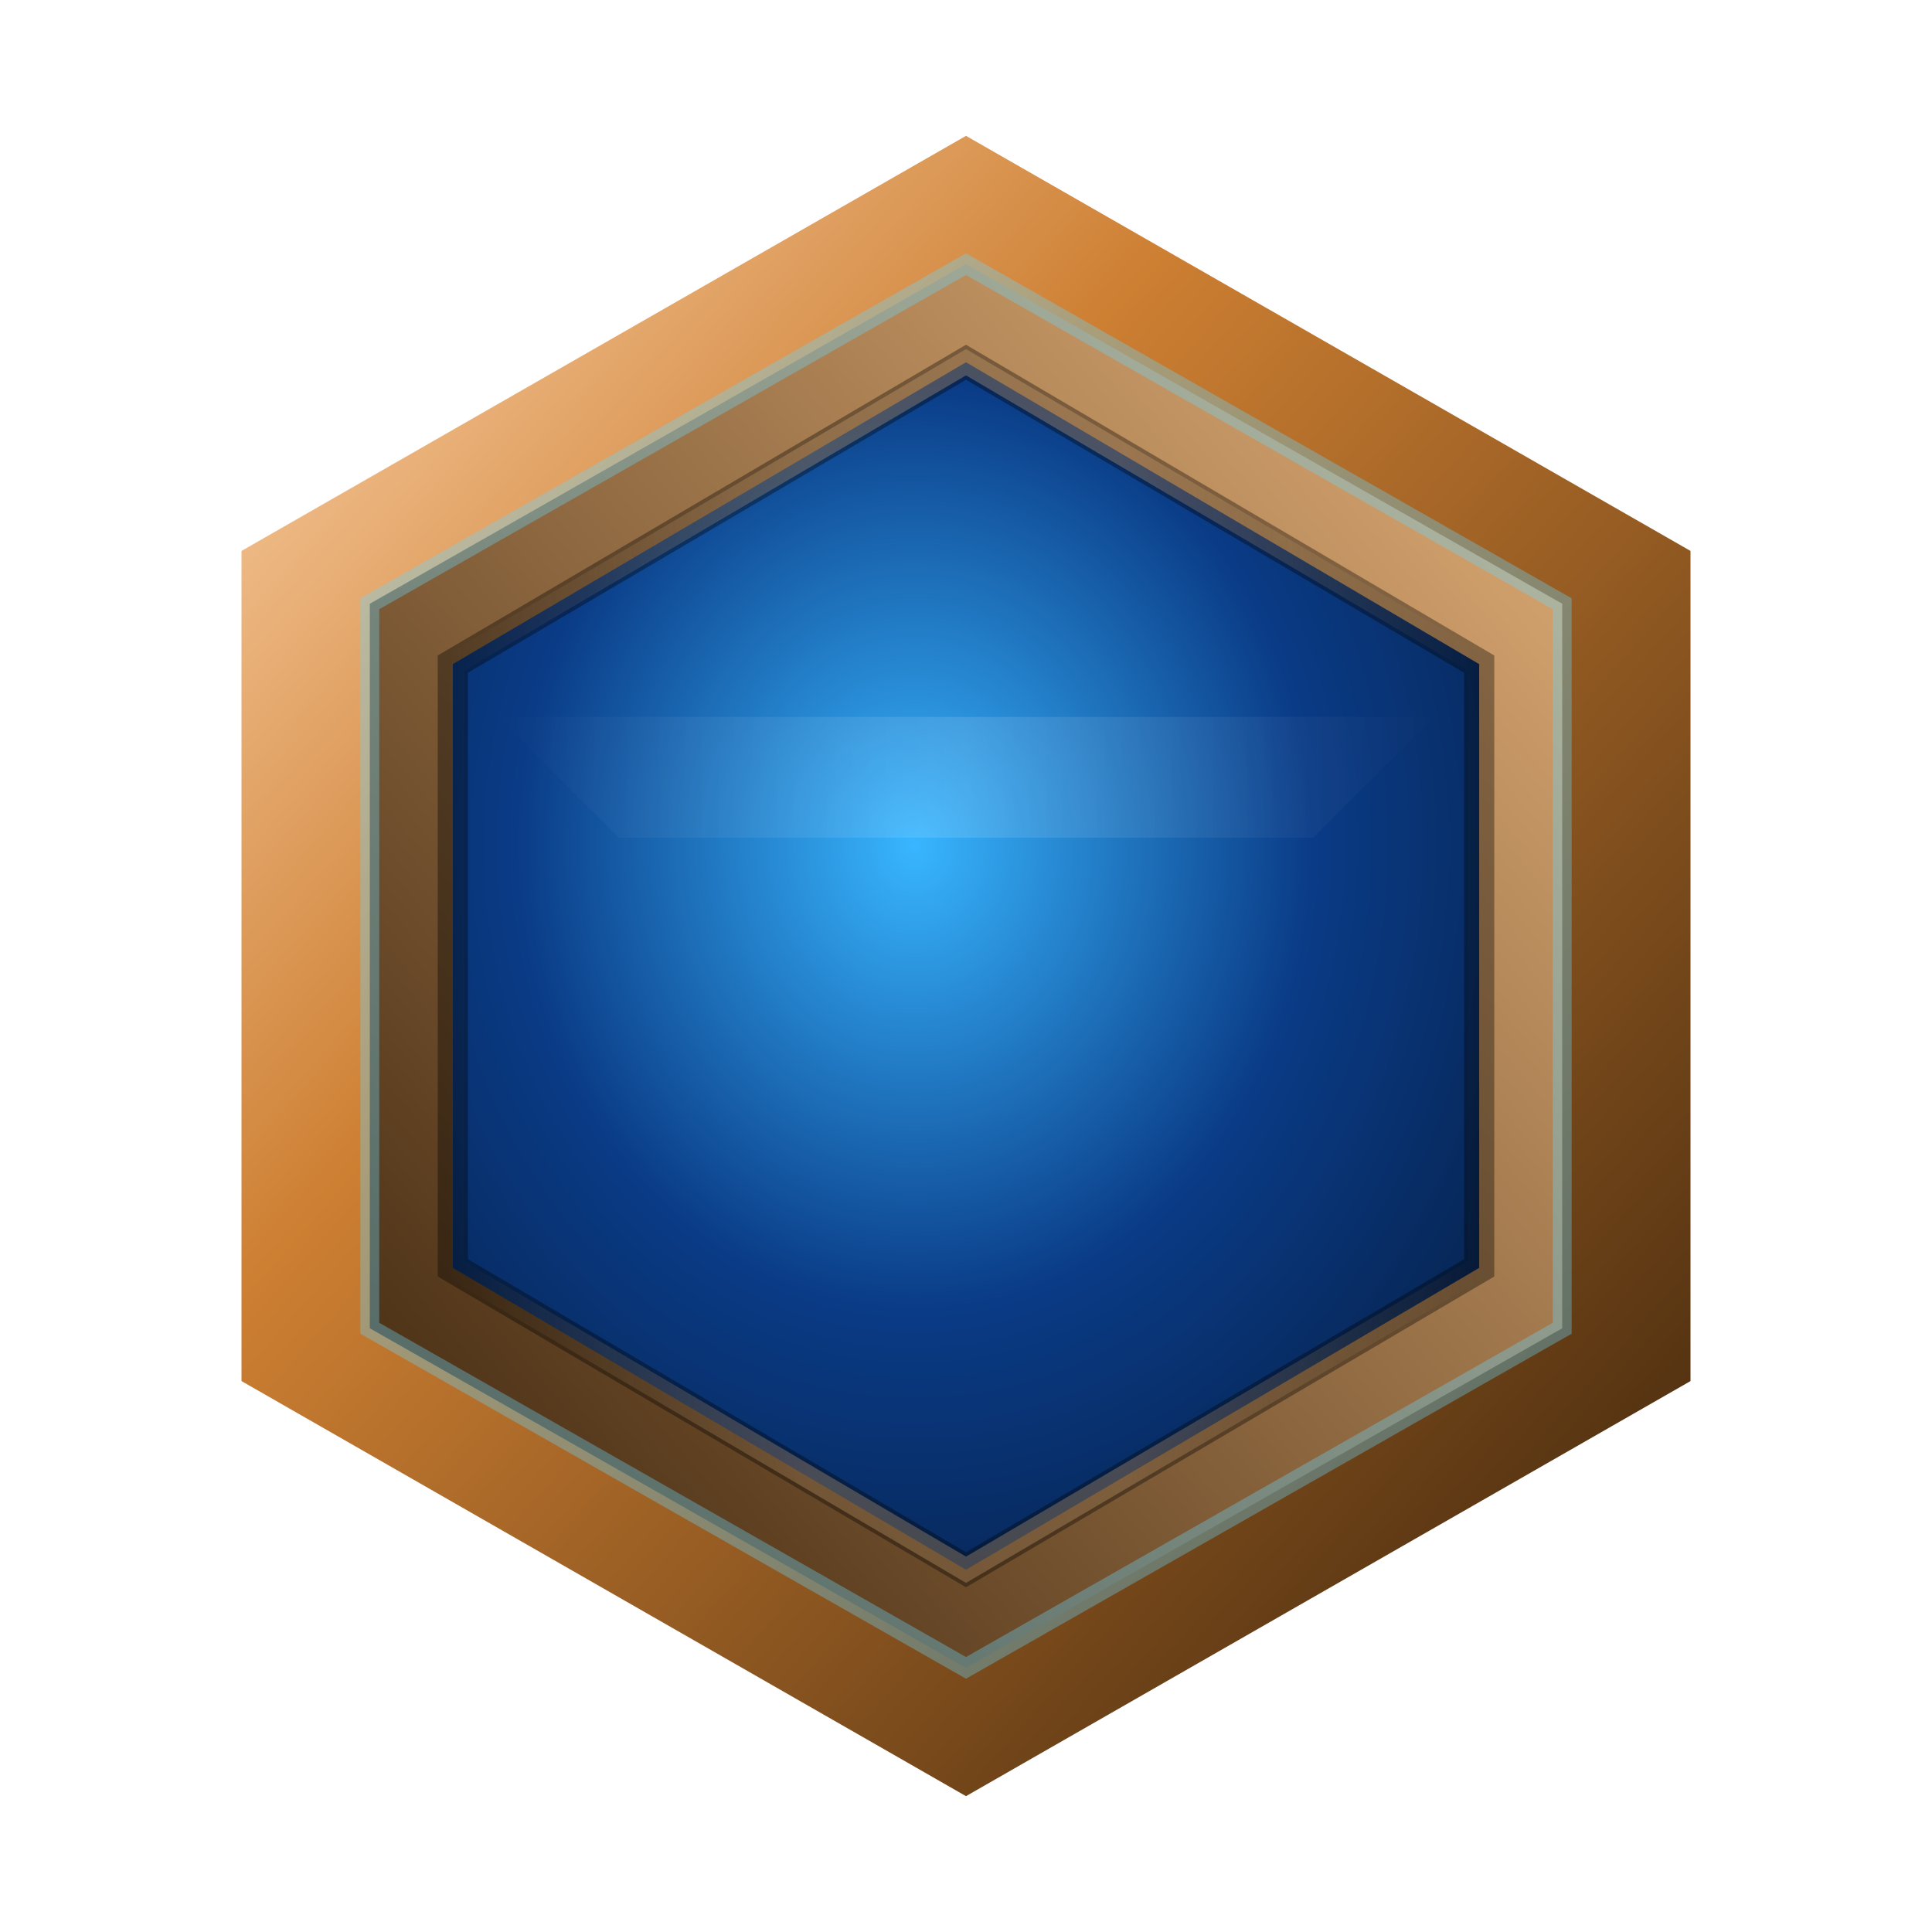
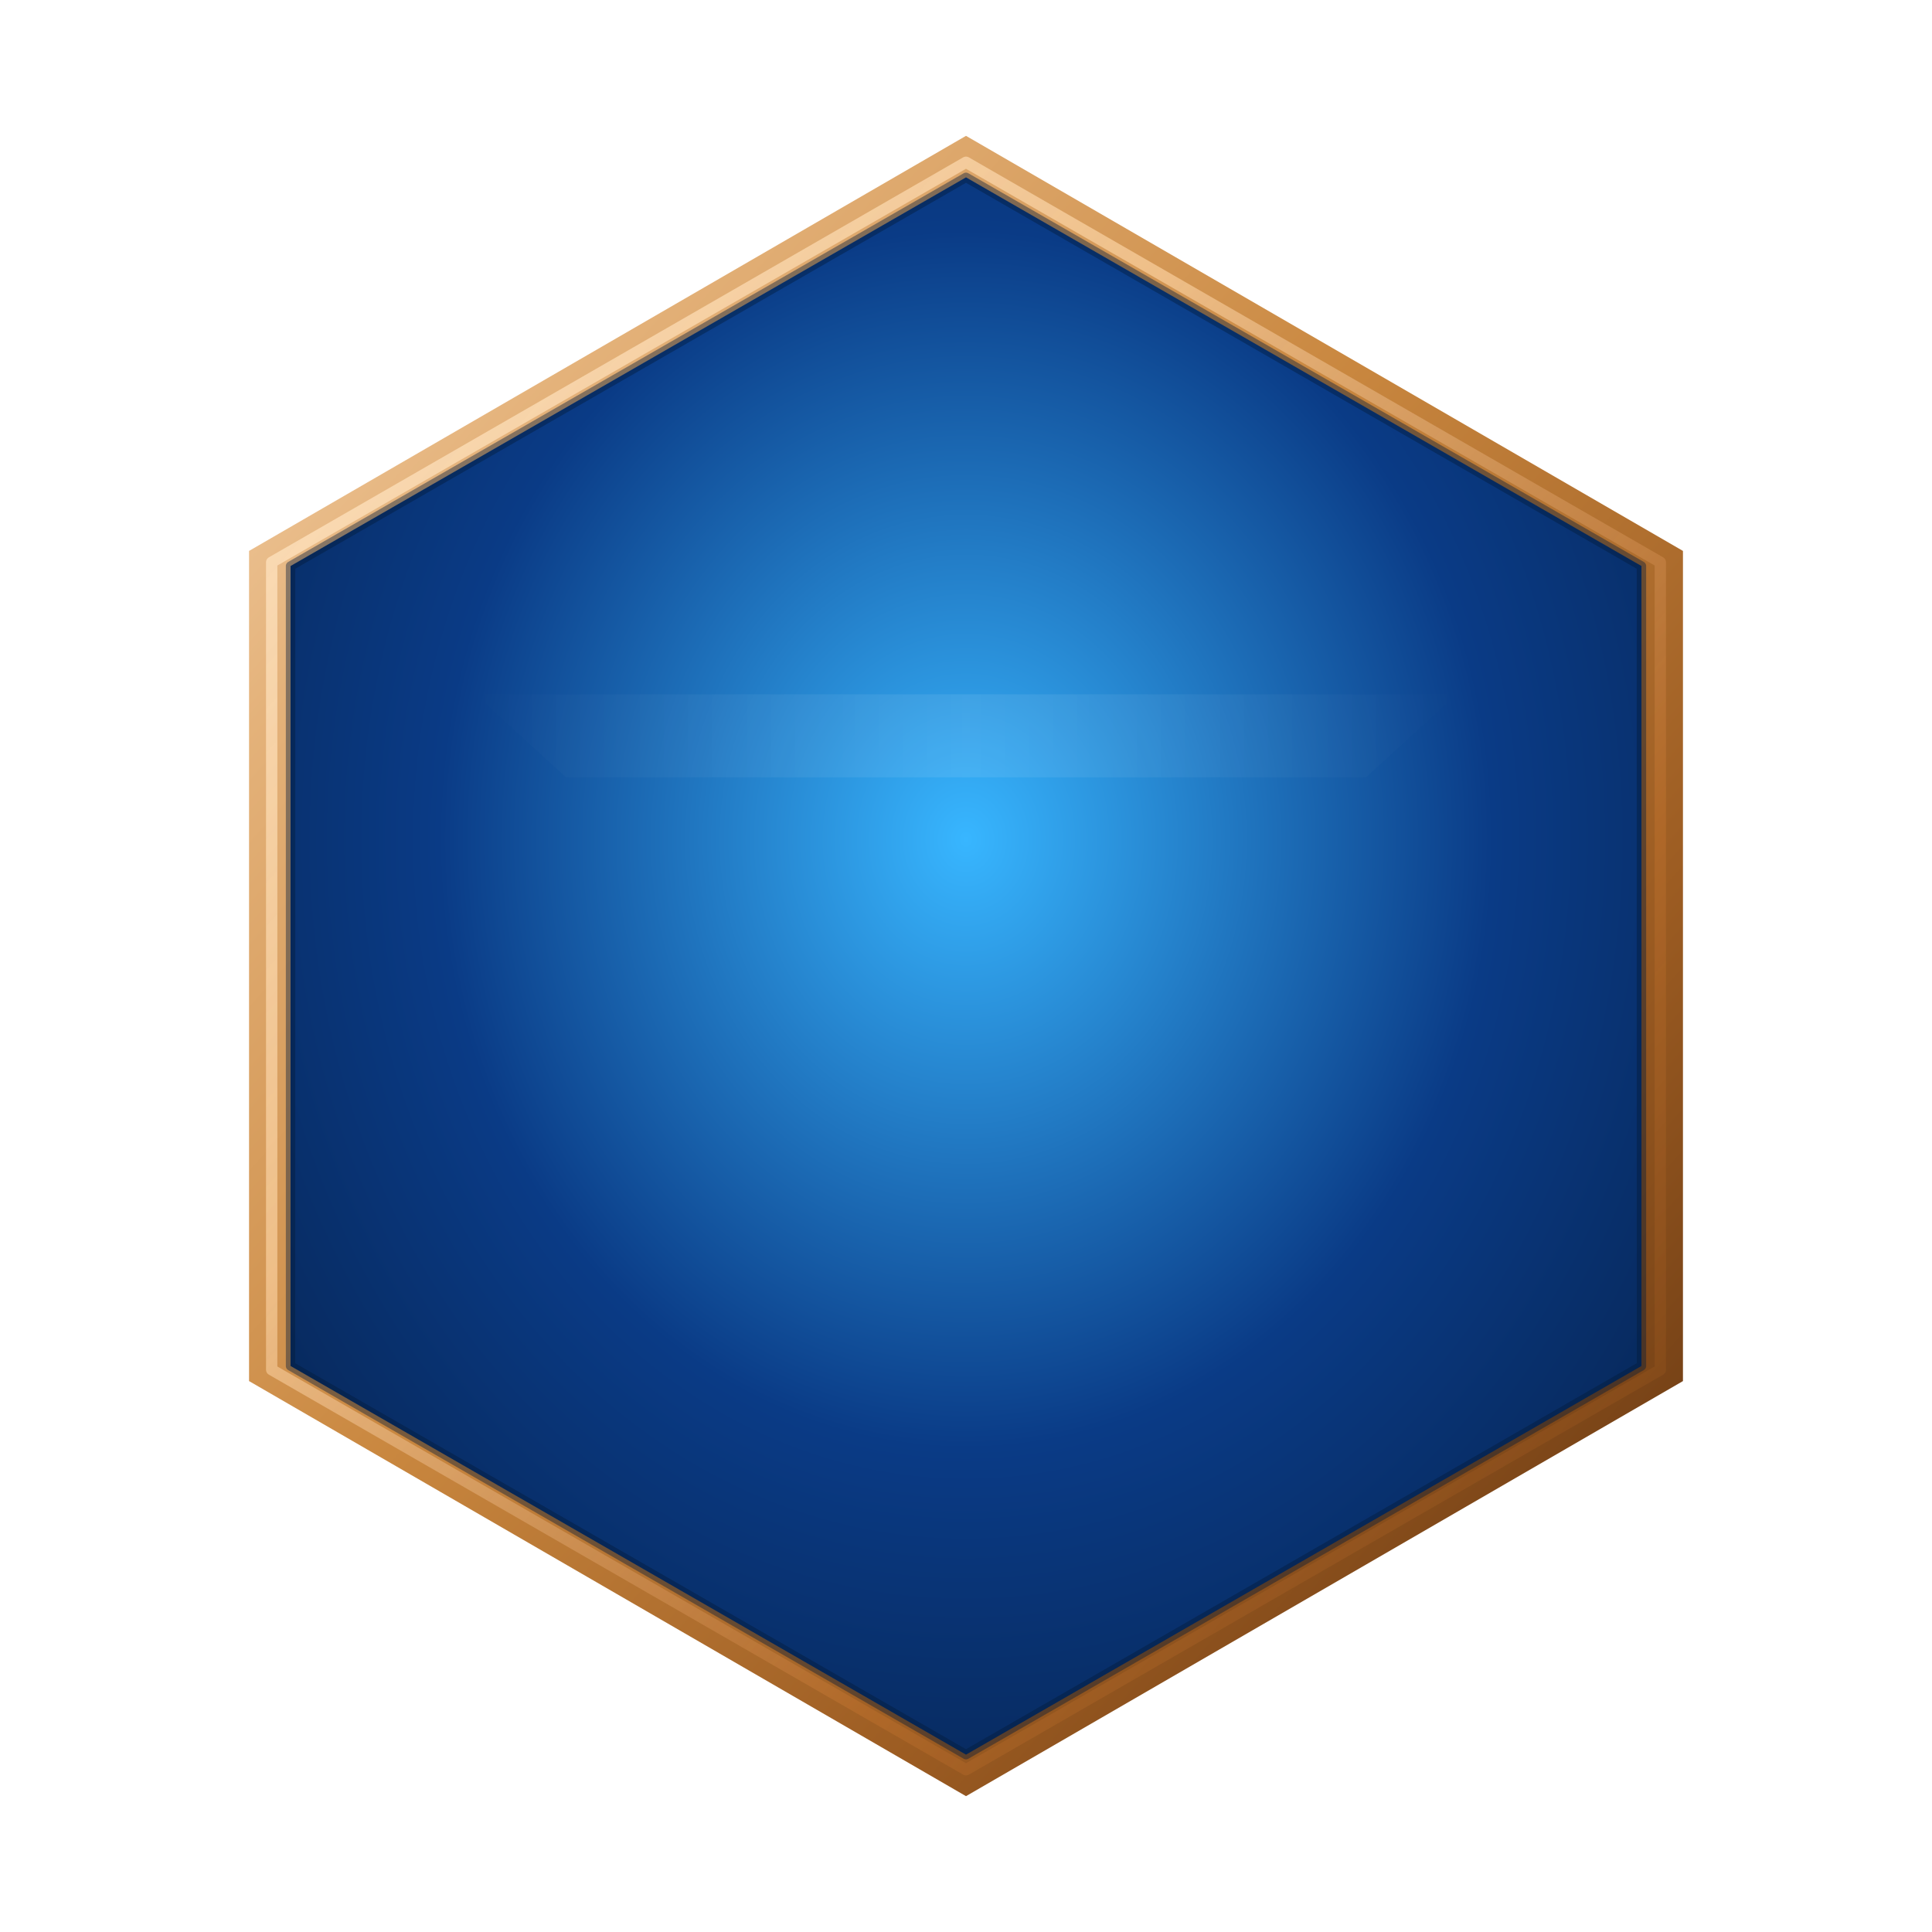
<svg xmlns="http://www.w3.org/2000/svg" width="512" height="512" viewBox="0 0 512 512">
  <defs>
-     <linearGradient id="rim_consistency_bronze" x1="0" y1="0" x2="1" y2="1">
-       <stop offset="0" stop-color="#FFD7B0" />
-       <stop offset="0.35" stop-color="#CD7F32" />
-       <stop offset="1" stop-color="#3A220A" />
+     <linearGradient id="bronzeMetal_consistency_ultraslim" x1="0" y1="0" x2="1" y2="1">
+       <stop offset="0%" stop-color="#F7D7B3" />
+       <stop offset="18%" stop-color="#E4B27A" />
+       <stop offset="45%" stop-color="#C9873F" />
+       <stop offset="72%" stop-color="#9C5C22" />
+       <stop offset="100%" stop-color="#5B2F0E" />
    </linearGradient>
-     <linearGradient id="rimInner_consistency_bronze" x1="1" y1="0" x2="0" y2="1">
-       <stop offset="0" stop-color="#E6B27A" />
-       <stop offset="1" stop-color="#3A220A" />
+     <linearGradient id="bronzeLine_consistency_ultraslim" x1="0" y1="0" x2="1" y2="1">
+       <stop offset="0%" stop-color="#FFE8C9" stop-opacity="0.98" />
+       <stop offset="35%" stop-color="#F2C48F" stop-opacity="0.88" />
+       <stop offset="70%" stop-color="#B46B2A" stop-opacity="0.78" />
+       <stop offset="100%" stop-color="#6A3710" stop-opacity="0.72" />
    </linearGradient>
-     <radialGradient id="core_consistency_bronze" cx="0.45" cy="0.40" r="0.70">
-       <stop offset="0" stop-color="#38B6FF" />
-       <stop offset="0.55" stop-color="#0A3B86" />
-       <stop offset="1" stop-color="#06224C" />
+     <radialGradient id="consistencyCore_bronze_ultraslim" cx="50%" cy="42%" r="70%">
+       <stop offset="0%" stop-color="#38B6FF" />
+       <stop offset="55%" stop-color="#0A3B86" />
+       <stop offset="100%" stop-color="#06224C" />
    </radialGradient>
-     <linearGradient id="ring_consistency_bronze" x1="0" y1="0" x2="1" y2="0">
-       <stop offset="0" stop-color="#E6B27A" stop-opacity="0" />
-       <stop offset="0.35" stop-color="#E6B27A" stop-opacity="0.55" />
-       <stop offset="0.65" stop-color="#E6B27A" stop-opacity="0.55" />
-       <stop offset="1" stop-color="#E6B27A" stop-opacity="0" />
-     </linearGradient>
-     <linearGradient id="shine_consistency_bronze" x1="0" y1="0" x2="1" y2="0">
-       <stop offset="0" stop-color="#fff" stop-opacity="0" />
-       <stop offset="0.5" stop-color="#fff" stop-opacity="0.22" />
-       <stop offset="1" stop-color="#fff" stop-opacity="0" />
+     <linearGradient id="coreShine_consistency_bronze_ultraslim" x1="0" y1="0" x2="1" y2="0">
+       <stop offset="0%" stop-color="#FFFFFF" stop-opacity="0" />
+       <stop offset="50%" stop-color="#FFFFFF" stop-opacity="0.16" />
+       <stop offset="100%" stop-color="#FFFFFF" stop-opacity="0" />
    </linearGradient>
  </defs>
-   <polygon points="256,36 448,146 448,366 256,476 64,366 64,146" fill="url(#rim_consistency_bronze)" />
-   <polygon points="256,70 414,160 414,352 256,442 98,352 98,160" fill="url(#rimInner_consistency_bronze)" />
-   <polygon points="256,70 414,160 414,352 256,442 98,352 98,160" fill="none" stroke="#66D6FF" stroke-width="5" opacity="0.35" />
-   <polygon points="256,96 392,176 392,336 256,416 120,336 120,176" fill="url(#core_consistency_bronze)" />
-   <polygon points="256,96 392,176 392,336 256,416 120,336 120,176" fill="none" stroke="#000" stroke-width="8" opacity="0.35" />
-   <polygon points="256,96 392,176 392,336 256,416 120,336 120,176" fill="none" stroke="url(#ring_consistency_bronze)" stroke-width="6" opacity="0.55" />
-   <polygon points="132,190 380,190 348,222 164,222" fill="url(#shine_consistency_bronze)" opacity="0.55" />
+   <polygon points="256,36 446,146 446,366 256,476 66,366 66,146" fill="url(#bronzeMetal_consistency_ultraslim)" />
+   <polygon points="256,43 440,149 440,363 256,469 72,363 72,149" fill="none" stroke="url(#bronzeLine_consistency_ultraslim)" stroke-width="3" stroke-linejoin="round" />
+   <polygon points="256,47 435,150 435,362 256,465 77,362 77,150" fill="url(#consistencyCore_bronze_ultraslim)" />
+   <polygon points="256,47 435,150 435,362 256,465 77,362 77,150" fill="none" stroke="#041B3A" stroke-width="2.5" stroke-opacity="0.42" stroke-linejoin="round" />
+   <polygon points="126,184 386,184 362,206 150,206" fill="url(#coreShine_consistency_bronze_ultraslim)" opacity="0.55" />
</svg>
